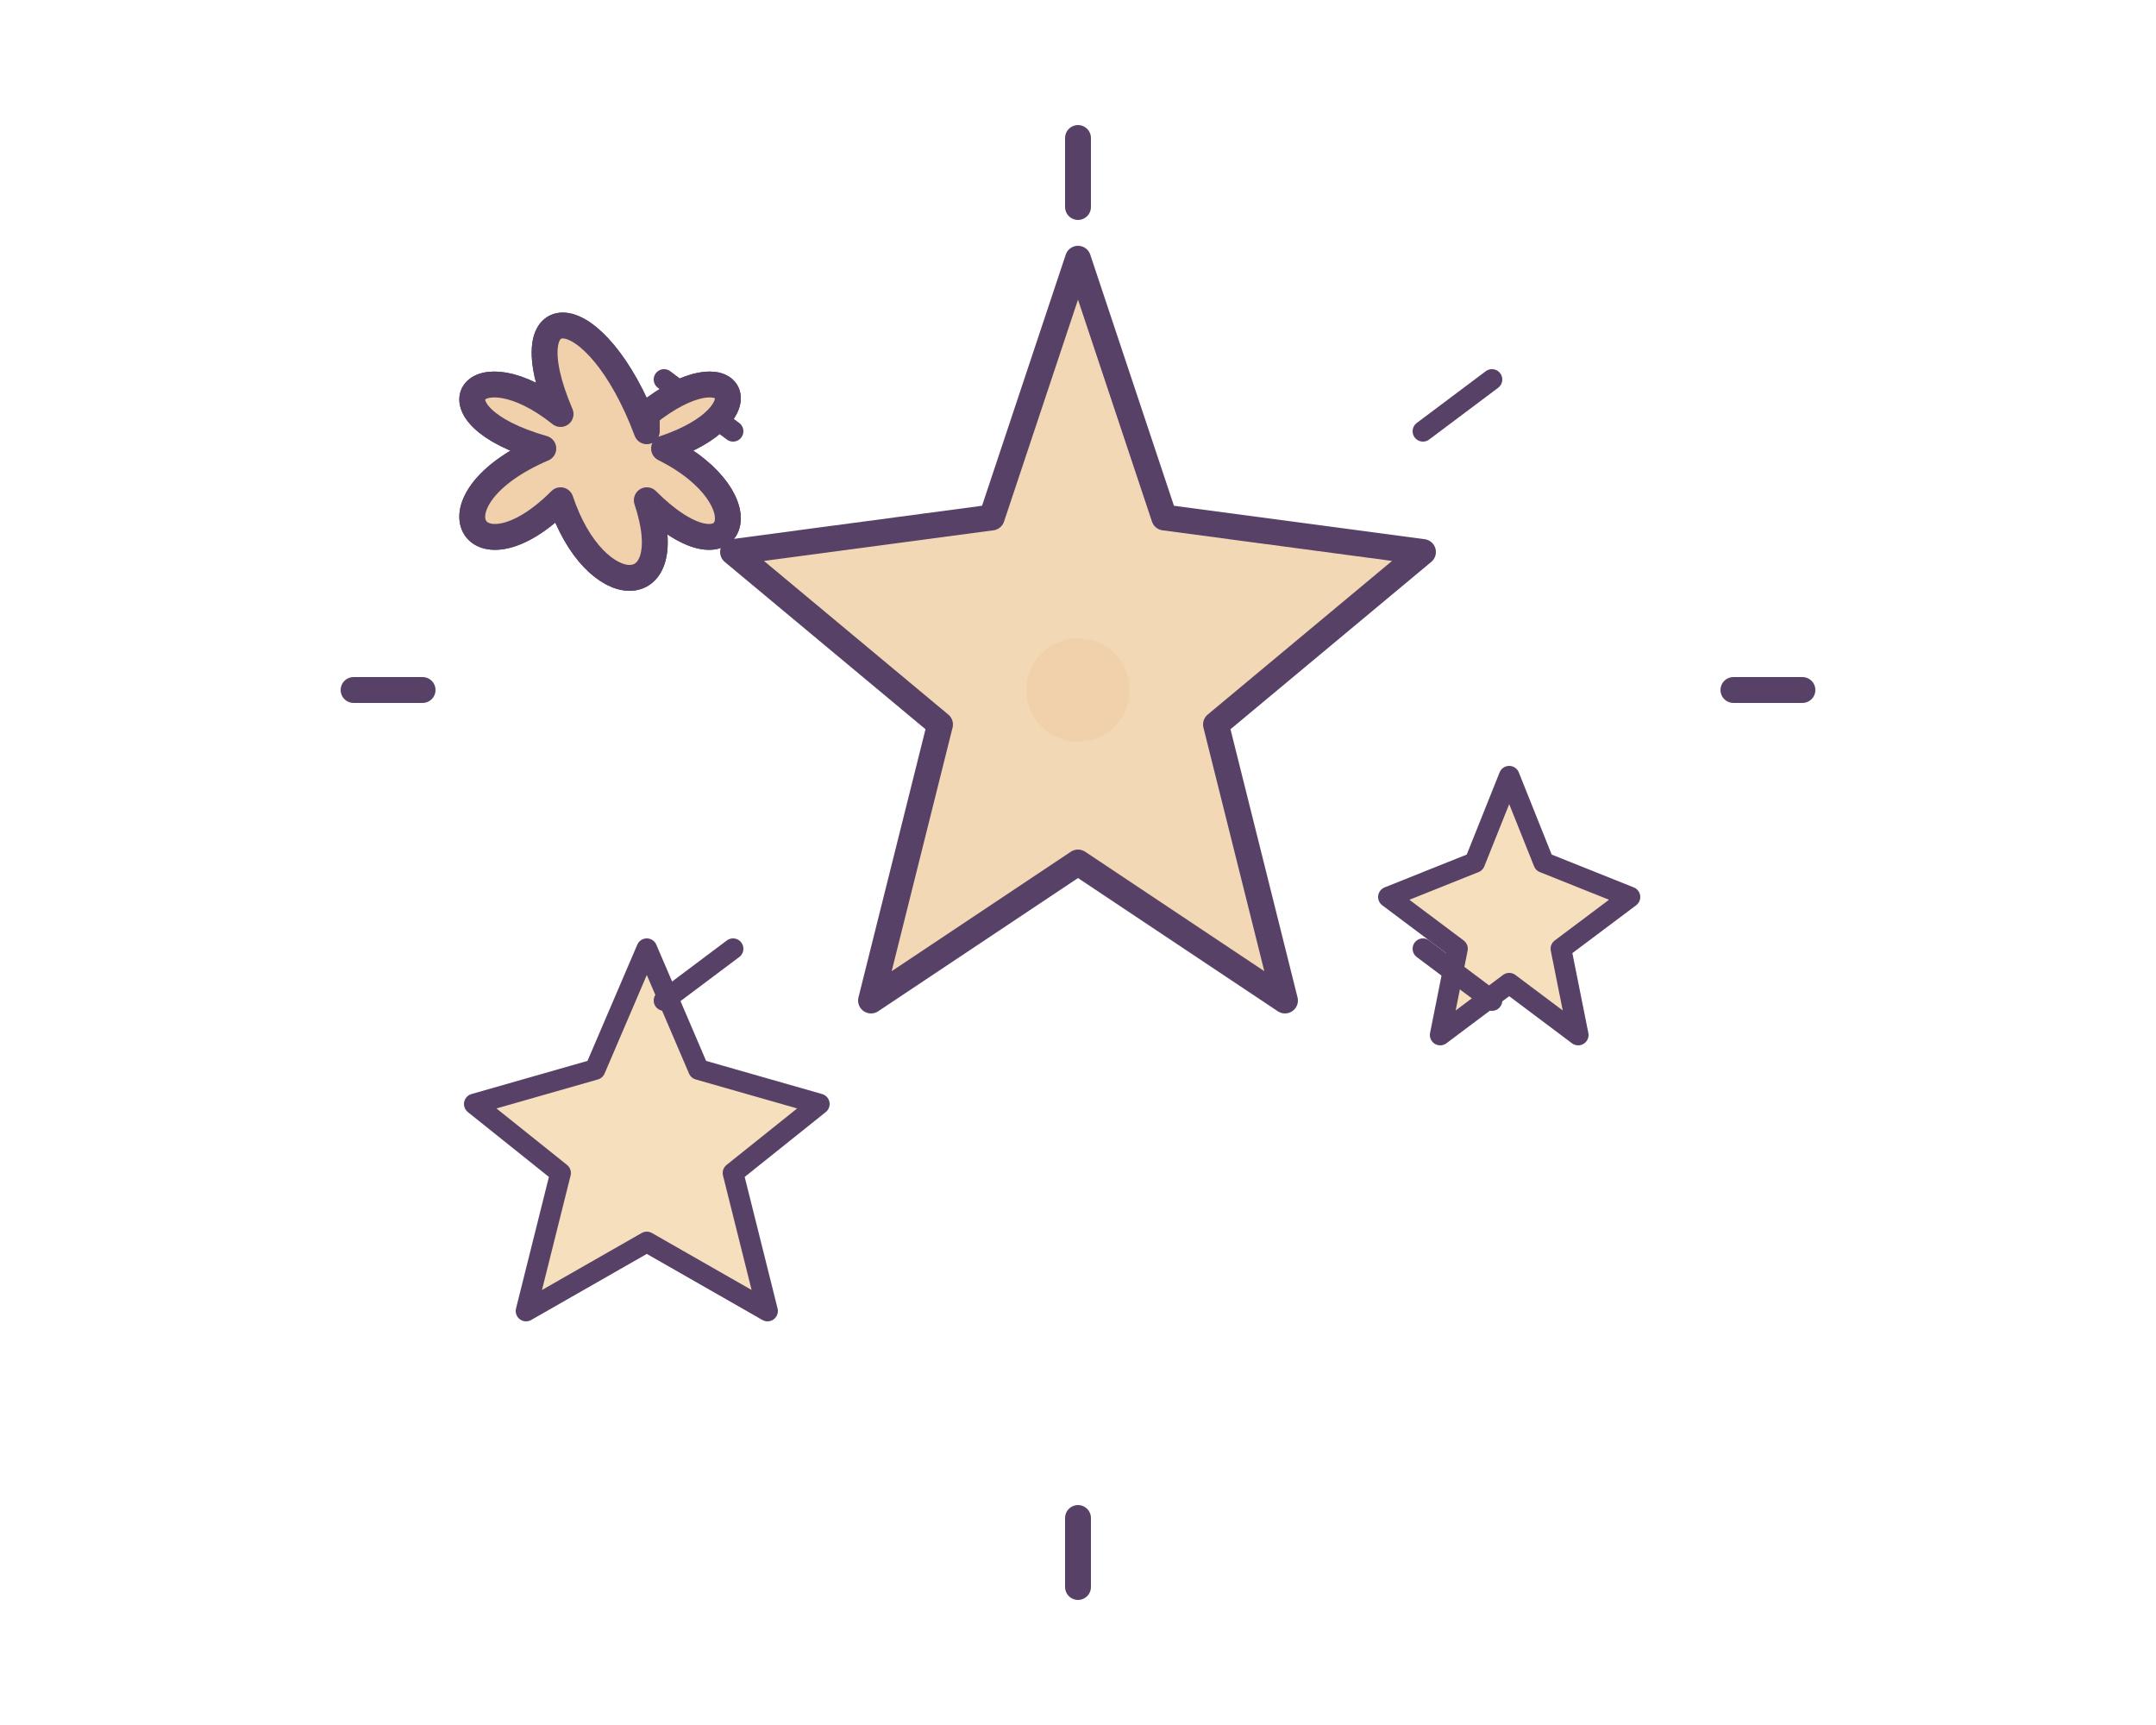
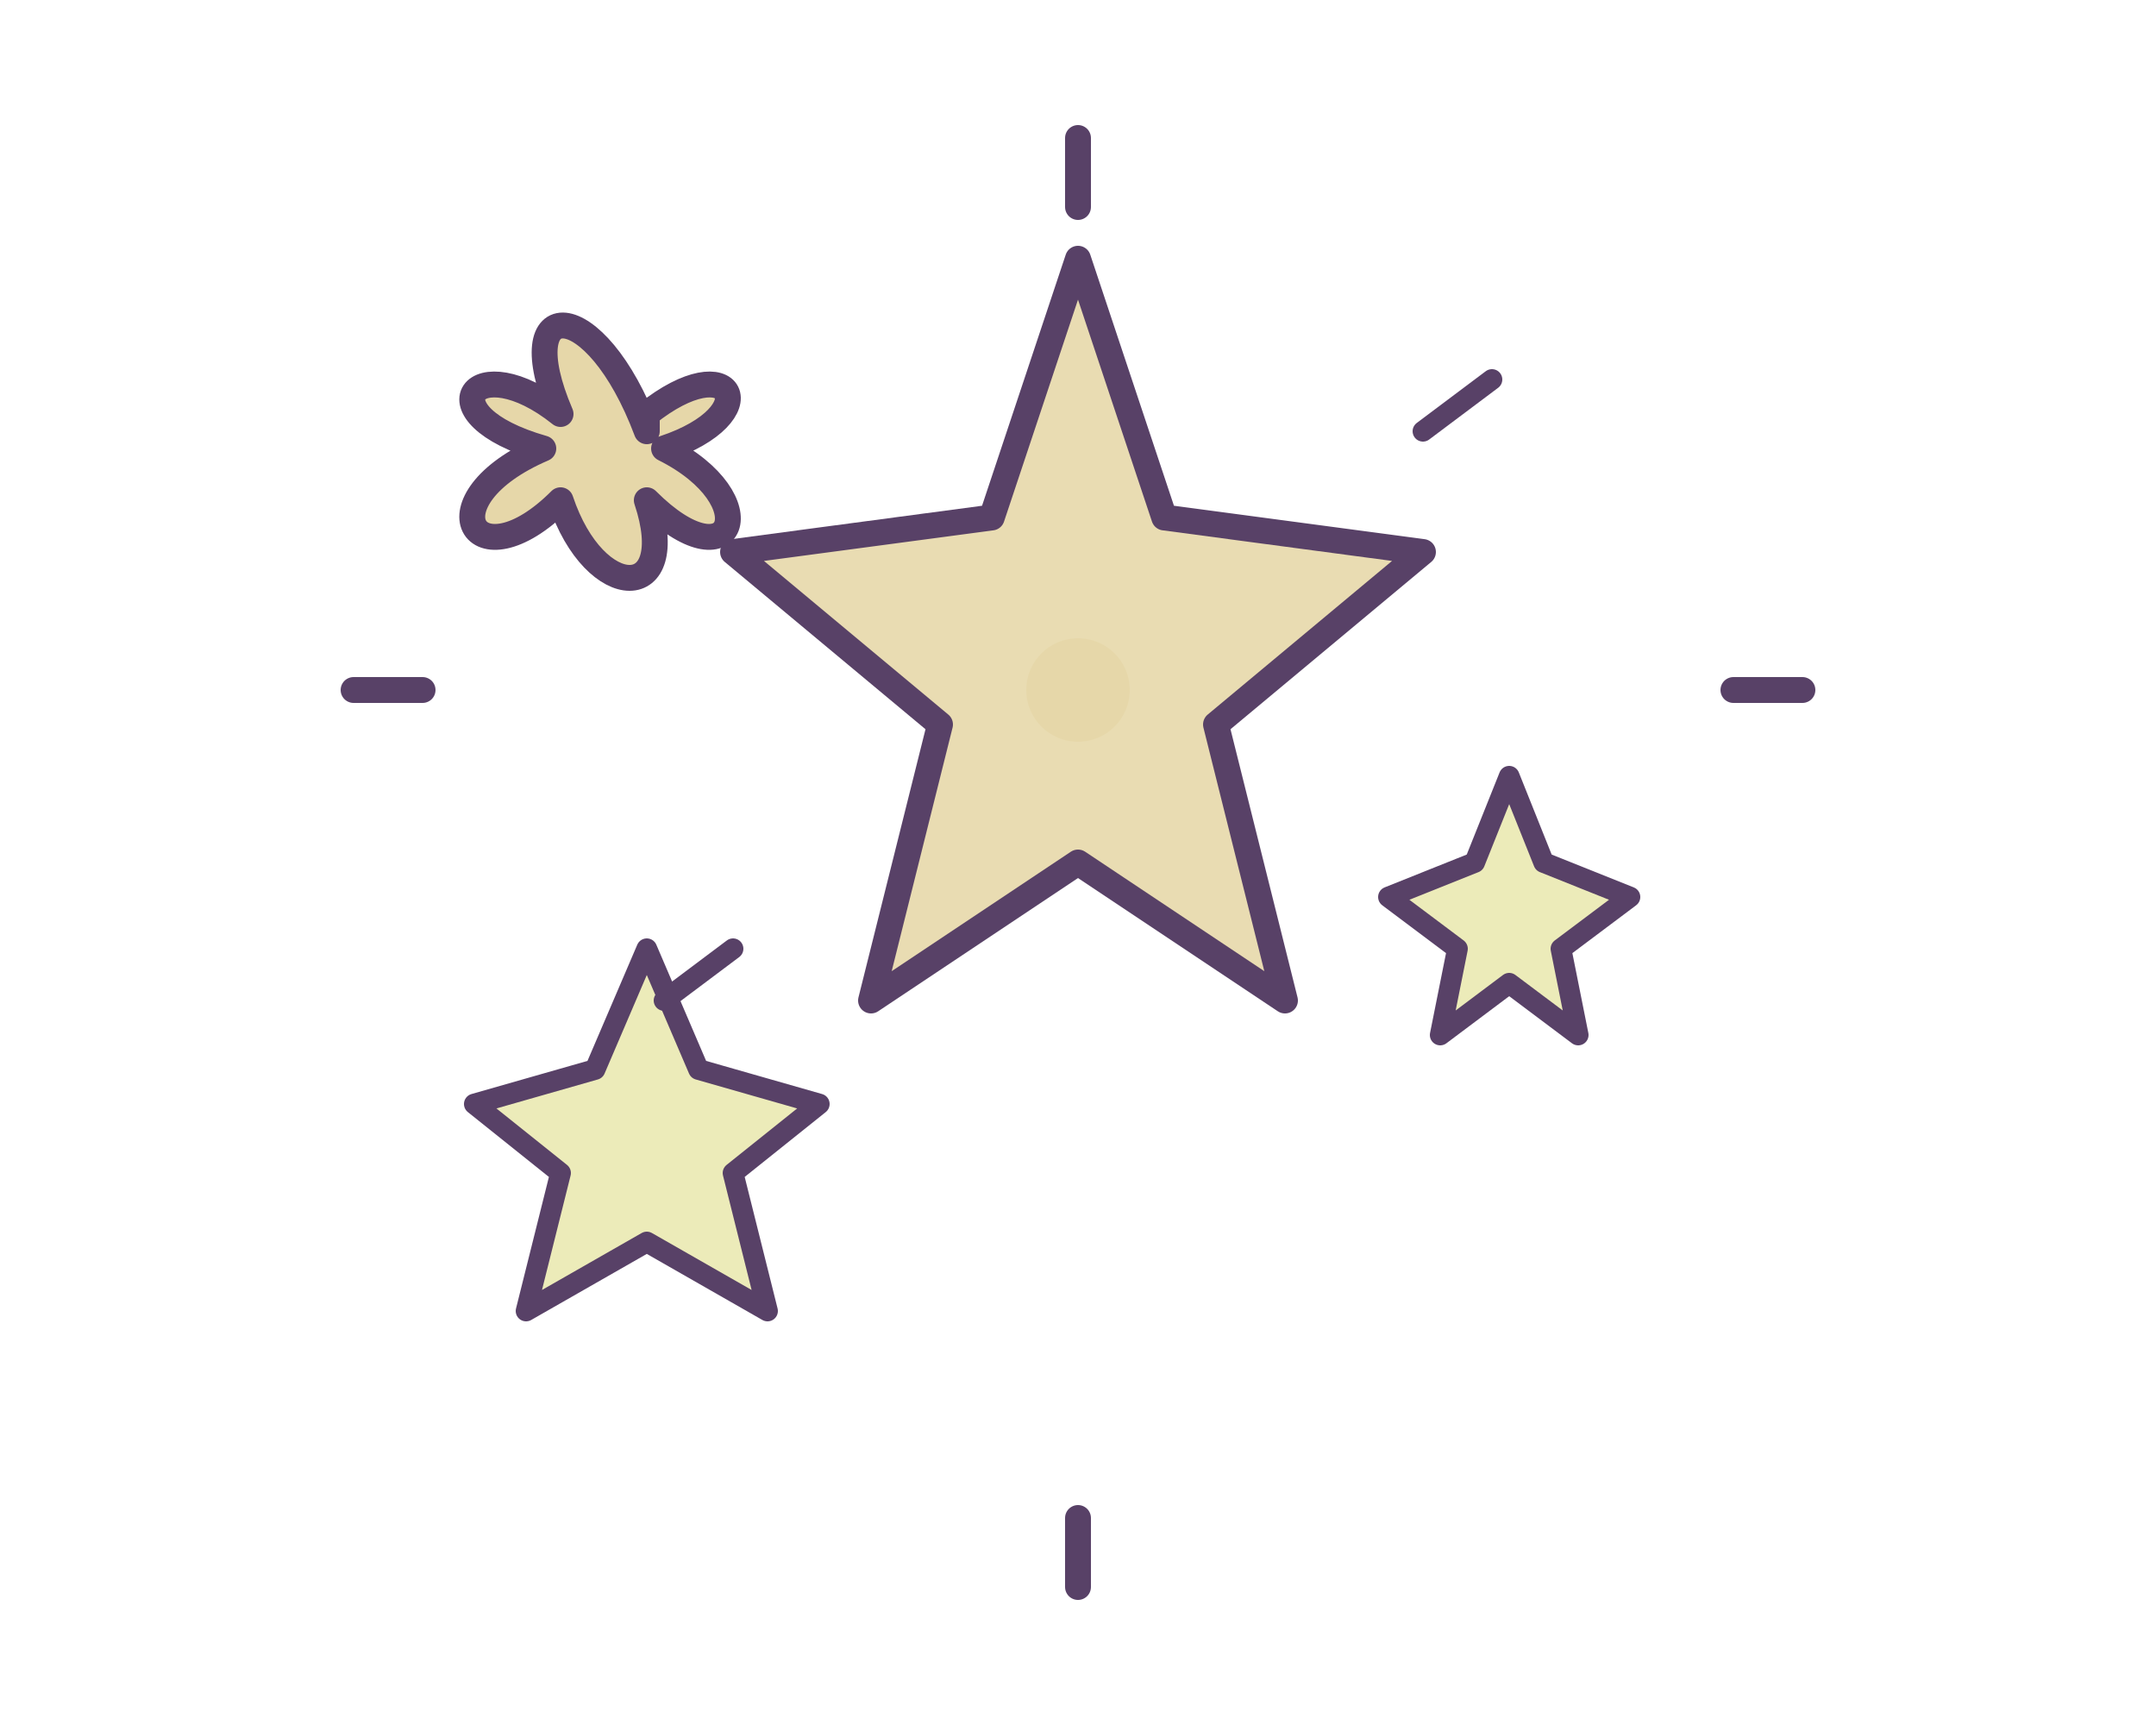
<svg xmlns="http://www.w3.org/2000/svg" viewBox="0 0 100 100" width="100" height="80" xml:space="preserve" style="opacity: 0.85; fill: none; stroke: #3b204c; stroke-width: 2.2; stroke-linecap: round; stroke-linejoin: round;">
-   <polygon points="50,15 55,30 70,32 58,42 62,58 50,50 38,58 42,42 30,32 45,30" style="fill: #F1D1A8; stroke-width: 1.5;" />
-   <circle cx="50" cy="40" r="3" style="fill: #EDC99D; stroke: none;" />
-   <polygon points="25,55 28,62 35,64 30,68 32,76 25,72 18,76 20,68 15,64 22,62" style="fill: #F5D9B2; stroke-width: 1.2;" />
-   <polygon points="75,45 77,50 82,52 78,55 79,60 75,57 71,60 72,55 68,52 73,50" style="fill: #F5D9B2; stroke-width: 1.2;" />
+   <polygon points="50,15 55,30 70,32 58,42 62,58 50,50 38,58 42,42 30,32 45,30" style="fill: #E5D6A4; stroke-width: 1.5;" />
+   <circle cx="50" cy="40" r="3" style="fill: #E2D09A; stroke: none;" />
+   <polygon points="25,55 28,62 35,64 30,68 32,76 25,72 18,76 20,68 15,64 22,62" style="fill: #E9E8AD; stroke-width: 1.2;" />
+   <polygon points="75,45 77,50 82,52 78,55 79,60 75,57 71,60 72,55 68,52 73,50" style="fill: #E9E8AD; stroke-width: 1.2;" />
  <path d="M 50,8 L 50,12" style="stroke-width: 1.5;" />
  <path d="M 8,40 L 12,40" style="stroke-width: 1.5;" />
  <path d="M 92,40 L 88,40" style="stroke-width: 1.5;" />
  <path d="M 50,88 L 50,92" style="stroke-width: 1.5;" />
-   <path d="M 30,25 L 26,22" style="stroke-width: 1.2;" />
  <path d="M 70,25 L 74,22" style="stroke-width: 1.2;" />
  <path d="M 30,55 L 26,58" style="stroke-width: 1.2;" />
-   <path d="M 70,55 L 74,58" style="stroke-width: 1.2;" />
-   <g transform="translate(5px, 68px) scale(0.45);">
-     <path d="M 25,25 C 22,17 17,17 20,24 C 15,20 12,24 19,26 C 12,29 15,34 20,29 C 22,35 27,35 25,29 C 30,34 32,29 26,26 C 32,24 30,20 25,24 Z" style="fill: #c7f9cc; stroke-width: 1.5;" />
-   </g>
  <g transform="translate(68px, 72px) scale(0.5);">
-     <path d="M 25,25 C 22,17 17,17 20,24 C 15,20 12,24 19,26 C 12,29 15,34 20,29 C 22,35 27,35 25,29 C 30,34 32,29 26,26 C 32,24 30,20 25,24 Z" style="fill: #EDC99D; stroke-width: 1.5;" />
+     <path d="M 25,25 C 22,17 17,17 20,24 C 15,20 12,24 19,26 C 12,29 15,34 20,29 C 22,35 27,35 25,29 C 30,34 32,29 26,26 C 32,24 30,20 25,24 Z" style="fill: #E2D09A; stroke-width: 1.5;" />
  </g>
</svg>
